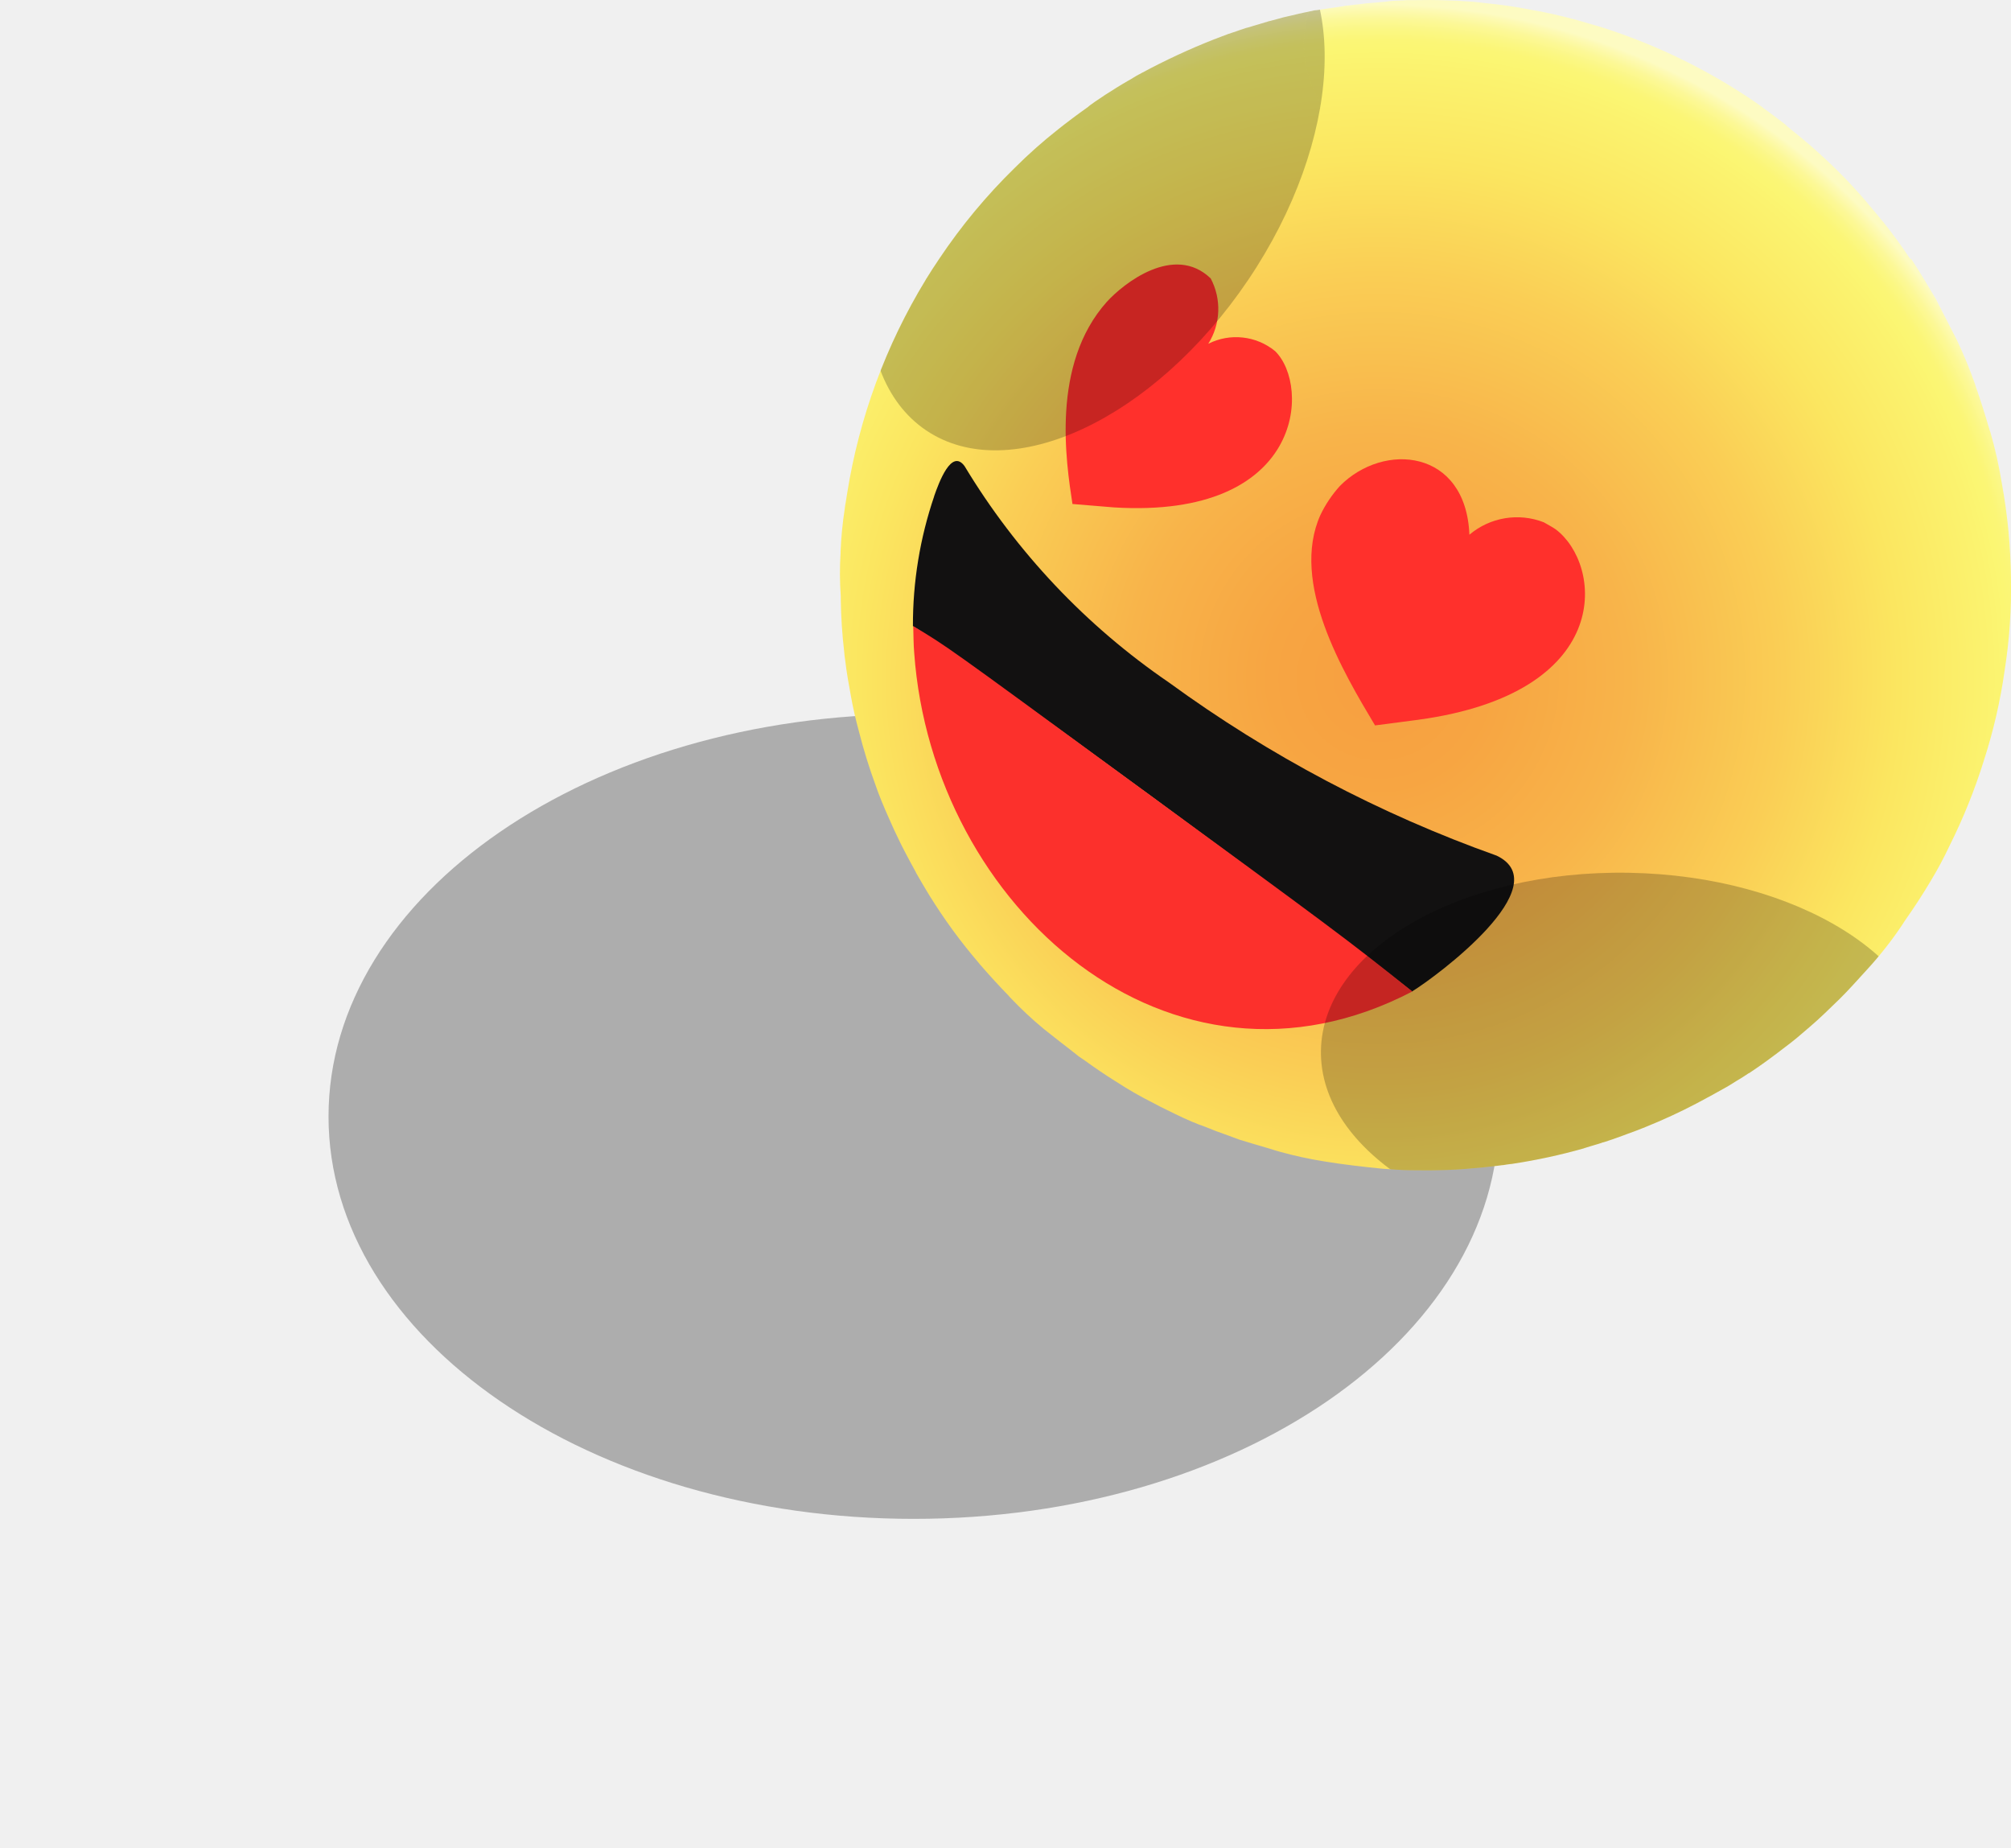
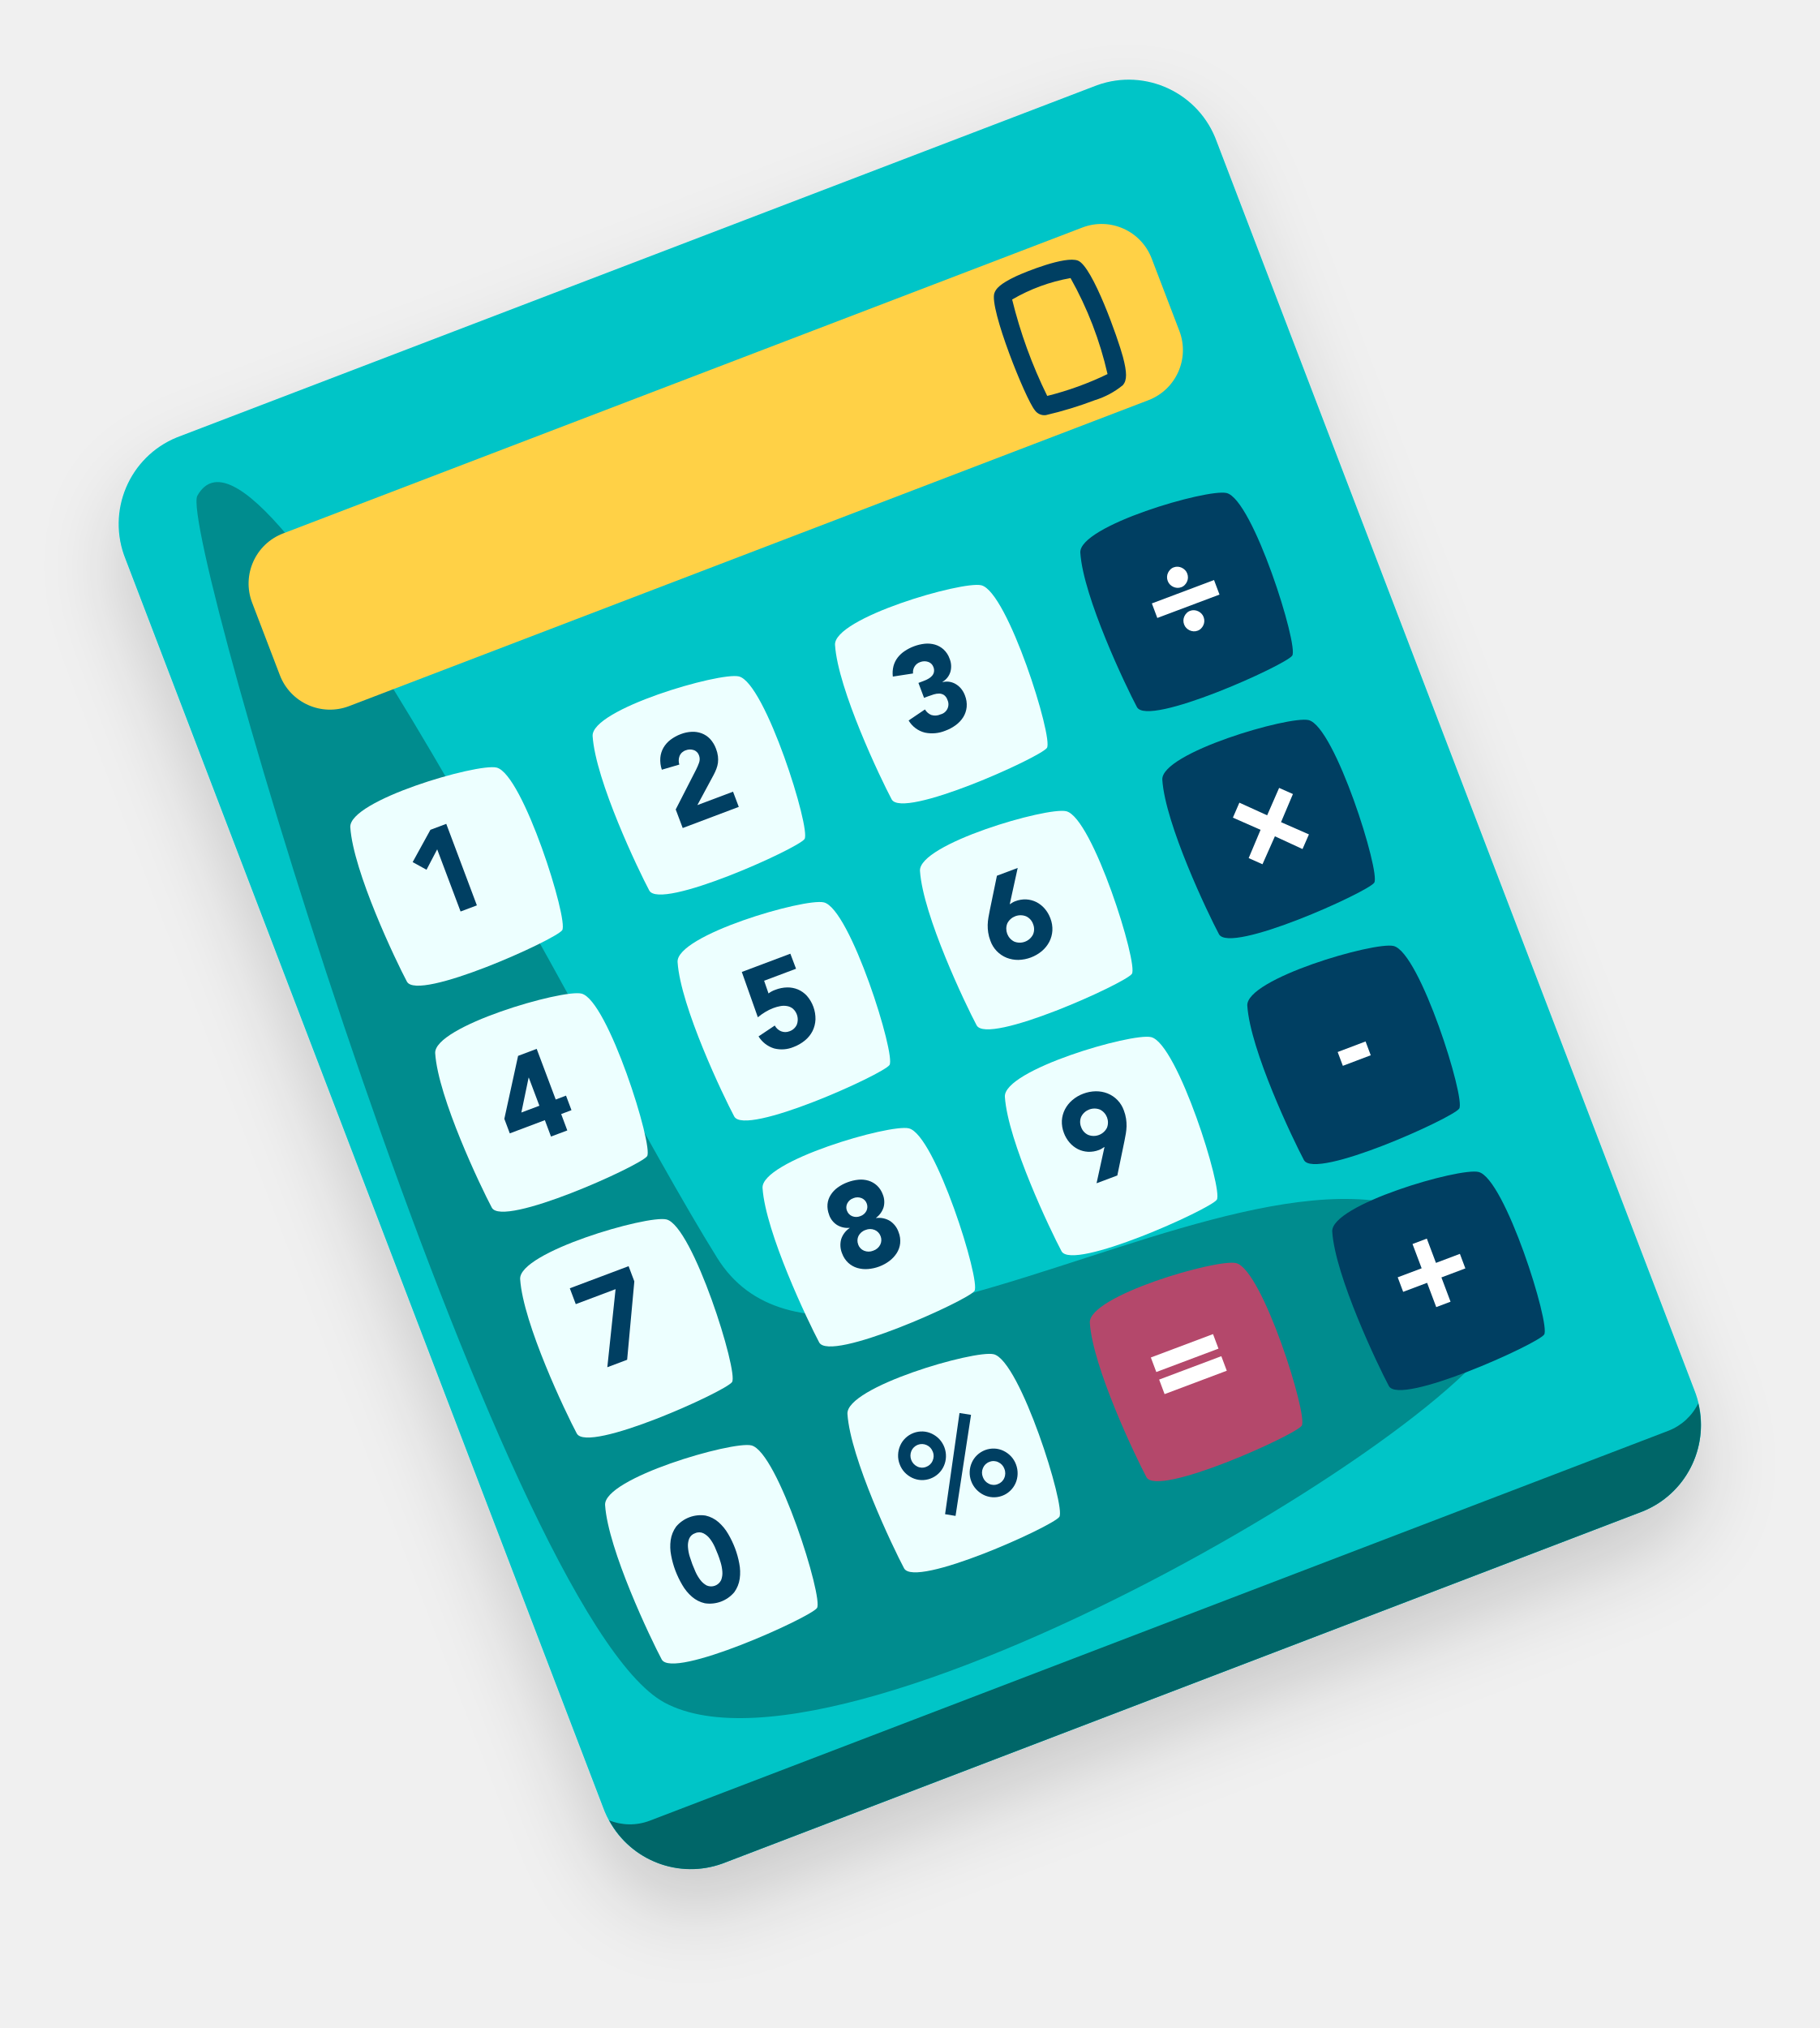
- <svg xmlns="http://www.w3.org/2000/svg" xmlns:xlink="http://www.w3.org/1999/xlink" width="82.478" height="75.758" viewBox="0 0 82.478 75.758">
+ <svg xmlns="http://www.w3.org/2000/svg" width="137.71" height="153.454" viewBox="0 0 137.71 153.454">
  <defs>
-     <radialGradient id="radial-gradient" cx="0.471" cy="0.58" r="0.575" gradientTransform="matrix(-0.999, -0.004, -0.004, 1, 0.933, 0.001)" gradientUnits="objectBoundingBox">
-       <stop offset="0" stop-color="#f79f40" />
-       <stop offset="0.163" stop-color="#f7a542" />
-       <stop offset="0.371" stop-color="#f8b44a" />
-       <stop offset="0.601" stop-color="#face55" />
-       <stop offset="0.771" stop-color="#fbe660" />
-       <stop offset="0.91" stop-color="#fbf36f" />
-       <stop offset="0.932" stop-color="#fbf672" />
-       <stop offset="0.947" stop-color="#fbf676" />
-       <stop offset="0.962" stop-color="#fbf783" />
-       <stop offset="0.978" stop-color="#fcf897" />
-       <stop offset="0.994" stop-color="#fdfab4" />
-       <stop offset="1" stop-color="#fdfbc2" />
-     </radialGradient>
-     <clipPath id="clip-path">
-       <path id="Trazado_116496" data-name="Trazado 116496" d="M52.65,29.84v-.06c0-.11-.03-.77-.15-1.75-.01-.09-.02-.17-.03-.26-.02-.12-.04-.25-.06-.38a23.894,23.894,0,0,0-3.15-8.77c0-.01-.01-.01-.01-.02-.17-.29-.35-.57-.54-.85h0a23.353,23.353,0,0,0-3.06-3.74,20.449,20.449,0,0,0-1.77-1.6c-.39-.32-.78-.62-1.19-.91a.265.265,0,0,1-.06-.05l-.05-.04-.21-.15c-.26-.18-.55-.37-.86-.57h0c-.01-.01-.02-.01-.03-.02-.15-.09-.3-.19-.47-.28-.07-.04-.15-.09-.22-.13s-.12-.07-.19-.11a1.092,1.092,0,0,0-.15-.08,25.413,25.413,0,0,0-2.93-1.4c-.26-.11-.47-.18-.58-.23l-.18-.07-.18-.07c-.01,0-.02-.01-.03-.01l-.04-.01-.3-.1-.04-.01c-.01,0-.03-.01-.04-.01l-.2-.07a2.759,2.759,0,0,0-.27-.08l-.23-.07c-.04-.01-.09-.03-.13-.04-.01,0-.03-.01-.04-.01s-.03-.01-.05-.01a.636.636,0,0,1-.07-.02l-.26-.07-.22-.06c-.07-.02-.14-.03-.21-.05h-.01l-.13-.03-.25-.06-.18-.04a2.049,2.049,0,0,0-.24-.05c-.01,0-.03-.01-.04-.01-.06-.01-.12-.03-.18-.04l-.11-.02-.13-.03h-.02l-.04-.01c-.02,0-.05-.01-.07-.01a1.766,1.766,0,0,1-.2-.04.6.6,0,0,0-.12-.02h0a2.068,2.068,0,0,1-.22-.04l-.19-.03c-.03-.01-.07-.01-.11-.02a.985.985,0,0,0-.17-.02,1,1,0,0,0-.16-.02l-.27-.03-.25-.03c-.03,0-.05-.01-.08-.01h-.02a1.641,1.641,0,0,0-.23-.02l-.34-.03c-.08-.01-.16-.01-.23-.02-.09-.01-.17-.01-.26-.02s-.18-.01-.27-.02A.97.97,0,0,1,29.76,7h-.37c-.48-.01-.96-.01-1.45,0-.11,0-.21,0-.31.01s-.22.01-.32.02c-.07,0-.13.01-.19.01-.16.01-.31.02-.46.04-.05,0-.11.01-.16.01-.22.02-.43.04-.64.07-.1.01-.2.02-.3.04h-.01c-.02,0-.04.01-.06.01q-.24.03-.45.06c-.11.02-.23.04-.34.05-.26.04-.47.08-.61.11-.7.14-1.38.3-2.06.5-.41.11-.77.22-1.21.38a24.021,24.021,0,0,0-5.31,2.61h0c-.17.11-.33.22-.49.33a.265.265,0,0,0-.06.05c-.28.2-.56.4-.84.61a.423.423,0,0,1-.07.05l-.02.02-.02.02c-.01.01-.02.02-.03.02s-.02.01-.03.02c-.08.06-.15.12-.23.18-.15.12-.3.24-.44.36-.08.07-.16.13-.24.2-.16.14-.32.27-.46.4l-.02.02-.02.02c-.03.03-.07.06-.1.09-.75.69-1.21,1.19-1.24,1.22-.23.25-.46.51-.69.77-.16.19-.33.38-.5.59-.01.01-.02.03-.04.04l-.03.03c-.34.42-.69.89-1.08,1.46l-.01.01-.01.01c-.01.01-.01.02-.02.02-.18.26-.36.55-.54.86-.16.26-.32.52-.46.75l-.46.88c-.15.29-.29.56-.42.82a16.758,16.758,0,0,0-.76,1.82h0v.01c-.22.6-.42,1.23-.6,1.84l-.01.02a.037.037,0,0,1-.01.03,17.968,17.968,0,0,0-.5,2.13,23.506,23.506,0,0,0-.17,7.66,22.794,22.794,0,0,0,.82,3.68,23.944,23.944,0,0,0,1.38,3.51,15.311,15.311,0,0,0,.75,1.42c.32.56.68,1.11,1.06,1.66.04.07.09.13.13.2a16,16,0,0,0,1.39,1.8c.34.37.78.88,1.14,1.24s.83.82,1.22,1.15h0c.42.37.6.53.99.83q.72.585,1.47,1.08h.01c.16.11.32.22.49.32.19.12.38.24.55.34.09.05.22.13.36.21a.573.573,0,0,1,.07.04c.15.09.33.18.52.29.04.02.09.05.13.07a22.789,22.789,0,0,0,2.12,1c.18.07.42.17.7.28l.24.09.42.15.3.1.11.03c.01,0,.01,0,.02.01l.16.05a2.759,2.759,0,0,0,.27.08l.26.08c.01,0,.02,0,.02.01a22.1,22.1,0,0,0,2.96.66l.09.01c.08.01.17.03.27.04h.03l.23.03.53.06c.24.03.56.05.79.07s.49.03.74.04h.02c.13.01.25.01.37.01.33.01.77,0,1.1.01s.79-.03,1.13-.05c.72-.06,1.68-.17,2.39-.28a18.747,18.747,0,0,0,1.84-.38c.14-.04.28-.08.43-.12.43-.12.87-.25,1.24-.36l.43-.16c.35-.12.69-.25,1.03-.38l.17-.06c.4-.15.89-.38,1.32-.59.19-.09.37-.18.55-.28a15.71,15.71,0,0,0,1.56-.88c.02-.01.03-.02.05-.03.41-.26.82-.52,1.22-.81.09-.06.18-.12.26-.17l.44-.34c.12-.09.23-.18.35-.27l.66-.52a14.289,14.289,0,0,0,1.37-1.26l.03-.03.07-.07c.35-.35.74-.77,1.2-1.29a.138.138,0,0,0,.03-.04h0a20.958,20.958,0,0,0,2.02-2.71c.01-.01.01-.02.02-.03.19-.3.38-.61.57-.95v-.01h0c.08-.14.16-.29.24-.44.11-.2.22-.41.31-.59l.09-.18c.16-.32.31-.65.47-.99.21-.47.41-.94.56-1.36h0c.26-.7.5-1.44.71-2.23.13-.48.25-.96.33-1.41.1-.48.18-.98.25-1.5.02-.12.03-.23.05-.34.08-.69.14-1.41.16-2.14v-.13C52.68,31.04,52.68,30.45,52.65,29.84Z" transform="translate(-4.654 -6.992)" />
-     </clipPath>
-     <linearGradient id="linear-gradient" x1="-0.166" y1="-323.933" x2="-1.166" y2="-323.933" gradientUnits="objectBoundingBox">
-       <stop offset="0" stop-color="#19b79c" />
-       <stop offset="0.405" stop-color="#1dbb9e" />
-       <stop offset="0.825" stop-color="#2ac8a3" />
-       <stop offset="0.997" stop-color="#31cfa6" />
-     </linearGradient>
-     <linearGradient id="linear-gradient-2" x1="-2.106" y1="-363.238" x2="-3.08" y2="-363.238" xlink:href="#linear-gradient" />
-     <clipPath id="clip-path-2">
-       <path id="Trazado_116504" data-name="Trazado 116504" d="M4.652,29.65v-.06a15.757,15.757,0,0,1,.17-1.74,2.335,2.335,0,0,1,.04-.26c.02-.12.04-.25.06-.38a24.088,24.088,0,0,1,3.22-8.75c0-.01.01-.01.01-.02.18-.29.36-.57.55-.85h0a23.39,23.39,0,0,1,3.09-3.72,20.134,20.134,0,0,1,1.78-1.58q.585-.465,1.2-.9a.265.265,0,0,0,.06-.05l.05-.04.21-.15c.26-.18.55-.37.86-.56h0c.01-.01.02-.01.03-.02.15-.09.31-.19.47-.28a2.53,2.53,0,0,0,.22-.13c.06-.04.12-.07.19-.11.05-.03.1-.05.15-.08a27.308,27.308,0,0,1,2.95-1.37c.26-.1.47-.18.58-.22l.18-.06.18-.06c.01,0,.02-.01.03-.01l.05-.02.3-.1.04-.01c.01,0,.03-.01.04-.01l.2-.06c.08-.02.19-.06.27-.08l.23-.07a.647.647,0,0,0,.13-.04c.01,0,.03-.01.04-.01s.03-.01.05-.01a.637.637,0,0,0,.07-.02l.26-.07.22-.06c.07-.02.14-.03.21-.05h.01l.13-.03c.08-.02.18-.04.25-.06l.18-.04c.08-.02.16-.03.24-.05.01,0,.03-.01.04-.01a1.163,1.163,0,0,0,.18-.04l.11-.01.13-.02h.02l.04-.01c.02,0,.05-.01.07-.01l.2-.03c.04-.01.09-.01.13-.02h0l.22-.03.19-.03a.516.516,0,0,0,.11-.02.985.985,0,0,1,.17-.02c.06-.01.11-.01.16-.02l.27-.03.25-.03c.03,0,.05-.01.08-.01h.02c.07-.01.15-.01.23-.02l.34-.03c.08-.01.16-.01.23-.02a1.569,1.569,0,0,1,.24-.03,2.437,2.437,0,0,1,.27-.01.86.86,0,0,1,.16-.01l.15-.01h.24c.49-.01.97-.01,1.45.01.11,0,.21.01.31.01s.22.01.32.02c.07,0,.13.01.19.01.16.01.31.02.46.04.05.01.11.01.16.02.22.02.43.05.64.07.1.01.2.03.3.04h.01c.02,0,.04.01.06.01.16.02.31.05.45.07l.34.06c.26.05.47.09.6.11.69.14,1.38.31,2.06.52.41.11.76.23,1.21.39a24.178,24.178,0,0,1,5.28,2.65h0c.16.11.33.22.49.34a.265.265,0,0,1,.06.05c.28.2.56.41.83.62a.424.424,0,0,0,.07.05l.02.02.02.02.03.03c.01.01.02.01.02.02.08.06.15.12.22.18.15.12.3.24.44.36.08.07.16.14.24.2.16.14.31.28.46.41l.02.02.02.02c.03.03.07.06.1.09.75.69,1.2,1.2,1.23,1.23.23.25.46.51.68.78.16.19.32.38.49.59.01.01.02.03.04.04l.02.03c.33.42.69.89,1.07,1.47l.04.01.01.01c.01.01.01.02.02.02.17.26.36.56.54.86.16.26.31.53.45.75l.45.88c.15.29.29.56.42.82a18.431,18.431,0,0,1,.75,1.83h0v.01c.21.6.41,1.23.59,1.85l.01.02a.037.037,0,0,0,.01.03,17.59,17.59,0,0,1,.48,2.14,22.71,22.71,0,0,1,.37,3.87,21.465,21.465,0,0,1-.26,3.8,21.96,21.96,0,0,1-.85,3.68,23.286,23.286,0,0,1-1.41,3.5,15.244,15.244,0,0,1-.76,1.42c-.33.56-.69,1.11-1.07,1.65-.04.07-.09.13-.13.2a15.2,15.2,0,0,1-1.41,1.79c-.34.37-.79.88-1.15,1.23s-.84.82-1.22,1.14h0c-.43.37-.6.52-1,.82-.49.38-.98.74-1.48,1.07H41.9c-.16.11-.32.21-.49.31-.19.12-.38.24-.55.33-.09.05-.22.12-.36.2a.574.574,0,0,0-.07.04c-.15.08-.33.18-.52.28-.04.02-.09.05-.13.07a23.108,23.108,0,0,1-2.12.98c-.18.07-.42.17-.71.27l-.24.09-.42.15-.3.1-.11.03c-.01,0-.01,0-.02.01l-.16.05c-.08.02-.19.06-.27.08l-.26.08c-.01,0-.02,0-.02.01a23.962,23.962,0,0,1-2.96.64l-.09.01c-.08.01-.17.02-.27.04H31.8l-.23.03-.53.06c-.24.02-.56.05-.79.07s-.49.03-.74.04h-.02c-.13,0-.25.01-.37.01-.33.01-.77,0-1.1,0s-.79-.04-1.13-.06c-.72-.07-1.68-.18-2.39-.3a16.281,16.281,0,0,1-1.84-.4c-.14-.04-.28-.08-.43-.13-.43-.12-.87-.26-1.24-.37l-.43-.16c-.35-.12-.69-.25-1.03-.39l-.17-.06c-.4-.15-.88-.38-1.32-.6-.19-.09-.37-.18-.55-.28a15.612,15.612,0,0,1-1.55-.89.219.219,0,0,0-.05-.03c-.41-.26-.81-.53-1.21-.82-.09-.06-.17-.12-.25-.17L14,49.97c-.12-.09-.23-.18-.35-.27l-.66-.52a15.233,15.233,0,0,1-1.36-1.27l-.03-.03-.06-.07c-.34-.35-.74-.78-1.19-1.3a.138.138,0,0,1-.03-.04h0a21.889,21.889,0,0,1-2-2.73c-.01-.01-.01-.02-.02-.03-.18-.3-.37-.61-.56-.95v-.01h0c-.08-.14-.16-.29-.24-.44-.11-.21-.22-.41-.31-.59l-.09-.18c-.16-.32-.31-.65-.46-.99-.21-.47-.41-.95-.55-1.36h0a22.441,22.441,0,0,1-.69-2.23c-.13-.48-.24-.96-.32-1.41-.09-.49-.18-.98-.24-1.5-.02-.12-.03-.23-.04-.34a21.166,21.166,0,0,1-.14-2.14v-.13A13.347,13.347,0,0,1,4.652,29.65Z" transform="translate(-4.627 -6.983)" fill="url(#radial-gradient)" />
-     </clipPath>
+     <filter id="Trazado_1241631" x="0" y="0" width="137.71" height="153.454" filterUnits="userSpaceOnUse">
+       <feOffset dy="3" input="SourceAlpha" />
+       <feGaussianBlur stdDeviation="3" result="blur" />
+       <feFlood flood-opacity="0.161" />
+       <feComposite operator="in" in2="blur" />
+       <feComposite in="SourceGraphic" />
+     </filter>
  </defs>
-   <g id="Grupo_157926" data-name="Grupo 157926" transform="translate(13.474)">
-     <ellipse id="Elipse_4737" data-name="Elipse 4737" cx="24" cy="16.5" rx="24" ry="16.5" transform="translate(0 29.284)" fill="#0b0b0b" opacity="0.292" style="mix-blend-mode: multiply;isolation: isolate" />
-     <path id="Trazado_116493" data-name="Trazado 116493" d="M4.652,29.65v-.06a15.757,15.757,0,0,1,.17-1.74,2.335,2.335,0,0,1,.04-.26c.02-.12.04-.25.06-.38a24.088,24.088,0,0,1,3.22-8.75c0-.01.01-.01.01-.02.18-.29.36-.57.55-.85h0a23.39,23.39,0,0,1,3.09-3.72,20.134,20.134,0,0,1,1.78-1.58q.585-.465,1.2-.9a.265.265,0,0,0,.06-.05l.05-.04.21-.15c.26-.18.55-.37.86-.56h0c.01-.01.02-.01.03-.02.15-.09.31-.19.47-.28a2.53,2.53,0,0,0,.22-.13c.06-.04.12-.07.19-.11.05-.03.1-.05.15-.08a27.308,27.308,0,0,1,2.95-1.37c.26-.1.47-.18.58-.22l.18-.06.18-.06c.01,0,.02-.01.03-.01l.05-.02.3-.1.04-.01c.01,0,.03-.01.04-.01l.2-.06c.08-.02.19-.06.27-.08l.23-.07a.647.647,0,0,0,.13-.04c.01,0,.03-.01.04-.01s.03-.01.05-.01a.637.637,0,0,0,.07-.02l.26-.07.22-.06c.07-.02.14-.03.21-.05h.01l.13-.03c.08-.02.18-.04.25-.06l.18-.04c.08-.02.16-.03.24-.05.01,0,.03-.01.04-.01a1.163,1.163,0,0,0,.18-.04l.11-.01.13-.02h.02l.04-.01c.02,0,.05-.01.07-.01l.2-.03c.04-.01.09-.01.13-.02h0l.22-.03.19-.03a.516.516,0,0,0,.11-.02.985.985,0,0,1,.17-.02c.06-.01.11-.01.16-.02l.27-.03.25-.03c.03,0,.05-.01.08-.01h.02c.07-.01.15-.01.23-.02l.34-.03c.08-.01.16-.01.23-.02a1.569,1.569,0,0,1,.24-.03,2.437,2.437,0,0,1,.27-.01.86.86,0,0,1,.16-.01l.15-.01h.24c.49-.01.97-.01,1.45.01.11,0,.21.01.31.01s.22.01.32.02c.07,0,.13.01.19.01.16.01.31.02.46.04.05.01.11.01.16.02.22.02.43.05.64.07.1.01.2.03.3.04h.01c.02,0,.04.01.06.01.16.02.31.05.45.07l.34.06c.26.05.47.09.6.11.69.14,1.38.31,2.06.52.41.11.76.23,1.21.39a24.178,24.178,0,0,1,5.28,2.65h0c.16.11.33.22.49.34a.265.265,0,0,1,.06.05c.28.2.56.41.83.62a.424.424,0,0,0,.07.05l.02.02.02.02.03.03c.01.01.02.01.02.02.08.06.15.12.22.18.15.12.3.24.44.36.08.07.16.14.24.2.16.14.31.28.46.41l.02.02.02.02c.03.03.07.06.1.09.75.69,1.2,1.2,1.23,1.23.23.25.46.51.68.78.16.19.32.38.49.59.01.01.02.03.04.04l.02.03c.33.42.69.89,1.07,1.47l.04.01.01.01c.01.01.01.02.02.02.17.26.36.56.54.86.16.26.31.53.45.75l.45.88c.15.29.29.56.42.82a18.431,18.431,0,0,1,.75,1.83h0v.01c.21.6.41,1.23.59,1.85l.01.02a.037.037,0,0,0,.01.03,17.59,17.59,0,0,1,.48,2.14,22.71,22.71,0,0,1,.37,3.87,21.465,21.465,0,0,1-.26,3.8,21.96,21.96,0,0,1-.85,3.68,23.286,23.286,0,0,1-1.41,3.5,15.244,15.244,0,0,1-.76,1.42c-.33.56-.69,1.11-1.07,1.65-.04.07-.09.13-.13.2a15.2,15.2,0,0,1-1.41,1.79c-.34.37-.79.88-1.15,1.23s-.84.82-1.22,1.14h0c-.43.37-.6.52-1,.82-.49.38-.98.74-1.48,1.07H41.9c-.16.11-.32.21-.49.31-.19.12-.38.24-.55.33-.09.05-.22.12-.36.2a.574.574,0,0,0-.07.04c-.15.08-.33.18-.52.28-.04.02-.09.05-.13.07a23.108,23.108,0,0,1-2.12.98c-.18.07-.42.17-.71.27l-.24.09-.42.15-.3.1-.11.03c-.01,0-.01,0-.02.01l-.16.05c-.08.02-.19.06-.27.08l-.26.08c-.01,0-.02,0-.02.01a23.962,23.962,0,0,1-2.96.64l-.09.01c-.08.01-.17.02-.27.04H31.8l-.23.03-.53.06c-.24.02-.56.05-.79.07s-.49.03-.74.04h-.02c-.13,0-.25.01-.37.01-.33.01-.77,0-1.1,0s-.79-.04-1.13-.06c-.72-.07-1.68-.18-2.39-.3a16.281,16.281,0,0,1-1.84-.4c-.14-.04-.28-.08-.43-.13-.43-.12-.87-.26-1.24-.37l-.43-.16c-.35-.12-.69-.25-1.03-.39l-.17-.06c-.4-.15-.88-.38-1.32-.6-.19-.09-.37-.18-.55-.28a15.612,15.612,0,0,1-1.55-.89.219.219,0,0,0-.05-.03c-.41-.26-.81-.53-1.21-.82-.09-.06-.17-.12-.25-.17L14,49.97c-.12-.09-.23-.18-.35-.27l-.66-.52a15.233,15.233,0,0,1-1.36-1.27l-.03-.03-.06-.07c-.34-.35-.74-.78-1.19-1.3a.138.138,0,0,1-.03-.04h0a21.889,21.889,0,0,1-2-2.73c-.01-.01-.01-.02-.02-.03-.18-.3-.37-.61-.56-.95v-.01h0c-.08-.14-.16-.29-.24-.44-.11-.21-.22-.41-.31-.59l-.09-.18c-.16-.32-.31-.65-.46-.99-.21-.47-.41-.95-.55-1.36h0a22.441,22.441,0,0,1-.69-2.23c-.13-.48-.24-.96-.32-1.41-.09-.49-.18-.98-.24-1.5-.02-.12-.03-.23-.04-.34a21.166,21.166,0,0,1-.14-2.14v-.13A13.347,13.347,0,0,1,4.652,29.65Z" transform="translate(16.349 -6.983)" fill="url(#radial-gradient)" />
-     <g id="Grupo_86225" data-name="Grupo 86225" transform="translate(20.955 0.009)" clip-path="url(#clip-path)">
-       <path id="Trazado_116494" data-name="Trazado 116494" d="M50.67,21.64a4.37,4.37,0,0,1,.18-.46C50.8,21.33,50.74,21.48,50.67,21.64Z" transform="translate(-48.844 -6.992)" fill="url(#linear-gradient)" />
-       <path id="Trazado_116495" data-name="Trazado 116495" d="M4.7,34.92c.03-.14.05-.28.08-.41C4.75,34.65,4.73,34.79,4.7,34.92Z" transform="translate(43.196 -6.992)" fill="url(#linear-gradient-2)" />
+   <g id="Grupo_1200748" data-name="Grupo 1200748" transform="translate(10071.913 14175.448)">
+     <g transform="matrix(1, 0, 0, 1, -10071.91, -14175.45)" filter="url(#Trazado_1241631)">
+       <path id="Trazado_1241631-2" data-name="Trazado 1241631" d="M1876.555,798.565,1806.9,825.218a7.081,7.081,0,0,0-3.88,9.223l36.129,94.42a7.079,7.079,0,0,0,9.046,4.276l69.658-26.653a7.08,7.08,0,0,0,3.88-9.223l-36.129-94.42A7.079,7.079,0,0,0,1876.555,798.565Z" transform="translate(-1793.52 -792.12)" fill="#00c5c7" />
    </g>
-     <path id="Trazado_116497" data-name="Trazado 116497" d="M25.873,27.33A16.375,16.375,0,0,0,25,32.66c2.26,1.39,16.97,12.2,20.47,14.98,1.03-.63,6.02-4.35,3.47-5.57a52.925,52.925,0,0,1-13.44-7.1,28.664,28.664,0,0,1-8.38-8.87c-.54-.75-1.06.69-1.25,1.23" transform="translate(-1.032 -6.983)" fill="#121111" />
-     <path id="Trazado_116499" data-name="Trazado 116499" d="M29.22,33.76c.75,10.43,10.52,19.05,20.43,13.88-2.65-2.12-3.33-2.62-11.66-8.71-7.45-5.46-7.45-5.46-8.81-6.27.01.33.01.77.04,1.1" transform="translate(-5.199 -6.983)" fill="#fc302c" />
-     <g id="Grupo_86231" data-name="Grupo 86231" transform="translate(40.307 18.833)">
-       <path id="Trazado_116501" data-name="Trazado 116501" d="M22.473,28.1c-1.25,2.78.93,6.44,2.24,8.63.65-.09,1.52-.19,2.17-.29,7.67-1.22,7.14-6.32,5.24-7.75-.14-.1-.34-.2-.49-.29a3.024,3.024,0,0,0-3.05.51c-.14-3.51-3.51-3.82-5.31-2a4.969,4.969,0,0,0-.8,1.19" transform="translate(-22.099 -25.816)" fill="#ff302c" />
+     <path id="Trazado_1241632" data-name="Trazado 1241632" d="M1816.52,871.5c-1.492,2.675,22.979,84.628,35.349,91.315,14.077,7.605,66.141-23.809,63.73-30.112-8.806-23.017-49.649,12.653-59.736-3.531S1821.45,862.656,1816.52,871.5Z" transform="translate(-11873.497 -15009.436)" fill="#008c8e" />
+     <path id="Trazado_1241633" data-name="Trazado 1241633" d="M1973,1035.934a7.02,7.02,0,0,1-4.2,8.161l-69.658,26.653a7.016,7.016,0,0,1-8.574-3.274,4.209,4.209,0,0,0,3.076.029l77.082-29.5a4.213,4.213,0,0,0,2.271-2.077Z" transform="translate(-11916.384 -15105.184)" fill="#006668" />
+     <path id="Trazado_1241634" data-name="Trazado 1241634" d="M4.057,0H68.833A4.059,4.059,0,0,1,72.89,4.057V9.931a4.059,4.059,0,0,1-4.057,4.057H4.057A4.059,4.059,0,0,1,0,9.931V4.057A4.059,4.059,0,0,1,4.057,0Z" transform="translate(-10054.281 -14133.633) rotate(-20.94)" fill="#ffd146" />
+     <g id="Grupo_1200510" data-name="Grupo 1200510" transform="translate(-10045.403 -14131.19)">
+       <g id="Grupo_1200509" data-name="Grupo 1200509">
+         <path id="Trazado_1241635" data-name="Trazado 1241635" d="M1844.078,926.216c-.13-2.031,9.627-4.866,11.073-4.517,1.993.484,5.473,11.587,4.963,12.307s-10.929,5.431-11.751,3.889S1844.3,929.566,1844.078,926.216Z" transform="translate(-1844.077 -907.876)" fill="#edffff" />
+         <path id="Trazado_1241636" data-name="Trazado 1241636" d="M1887.608,909.846c-.13-2.031,9.627-4.866,11.072-4.517,1.993.485,5.473,11.587,4.964,12.307s-10.929,5.431-11.751,3.889S1887.828,913.2,1887.608,909.846Z" transform="translate(-1869.267 -898.403)" fill="#edffff" />
+         <path id="Trazado_1241637" data-name="Trazado 1241637" d="M1931.148,893.476c-.131-2.031,9.627-4.866,11.073-4.517,1.993.484,5.473,11.586,4.963,12.307s-10.929,5.431-11.751,3.889S1931.367,896.826,1931.148,893.476Z" transform="translate(-1894.462 -888.93)" fill="#edffff" />
+         <path id="Trazado_1241638" data-name="Trazado 1241638" d="M1859.328,966.8c-.131-2.031,9.628-4.866,11.073-4.517,1.993.484,5.473,11.587,4.963,12.307s-10.929,5.431-11.751,3.889S1859.547,970.146,1859.328,966.8Z" transform="translate(-1852.902 -931.358)" fill="#edffff" />
+         <path id="Trazado_1241639" data-name="Trazado 1241639" d="M1902.868,950.426c-.131-2.031,9.627-4.866,11.073-4.517,1.993.485,5.473,11.587,4.963,12.307s-10.929,5.431-11.751,3.889S1903.087,953.776,1902.868,950.426Z" transform="translate(-1878.097 -921.885)" fill="#edffff" />
+         <path id="Trazado_1241640" data-name="Trazado 1241640" d="M1946.408,934.056c-.131-2.031,9.627-4.867,11.073-4.517,1.993.485,5.473,11.587,4.963,12.307s-10.929,5.431-11.751,3.889S1946.627,937.406,1946.408,934.056Z" transform="translate(-1903.292 -912.412)" fill="#edffff" />
+         <path id="Trazado_1241641" data-name="Trazado 1241641" d="M1874.588,1007.366c-.13-2.031,9.627-4.866,11.073-4.517,1.993.485,5.473,11.587,4.963,12.307s-10.929,5.431-11.751,3.889S1874.807,1010.716,1874.588,1007.366Z" transform="translate(-1861.732 -954.835)" fill="#edffff" />
+         <path id="Trazado_1241642" data-name="Trazado 1241642" d="M1918.128,991c-.131-2.031,9.627-4.866,11.073-4.517,1.993.485,5.473,11.587,4.963,12.307s-10.929,5.431-11.751,3.889-4.066-8.33-4.285-11.679Z" transform="translate(-1886.927 -945.362)" fill="#edffff" />
+         <path id="Trazado_1241643" data-name="Trazado 1241643" d="M1961.658,974.626c-.131-2.031,9.627-4.866,11.073-4.517,1.993.484,5.473,11.587,4.963,12.307s-10.929,5.431-11.751,3.889-4.066-8.33-4.285-11.679Z" transform="translate(-1912.117 -935.889)" fill="#edffff" />
+         <path id="Trazado_1241644" data-name="Trazado 1241644" d="M1889.848,1047.946c-.131-2.031,9.627-4.866,11.072-4.517,1.993.485,5.473,11.587,4.963,12.307s-10.929,5.431-11.751,3.889S1890.067,1051.3,1889.848,1047.946Z" transform="translate(-1870.563 -978.317)" fill="#edffff" />
+       </g>
+       <path id="Trazado_1241645" data-name="Trazado 1241645" d="M1933.378,1031.576c-.131-2.031,9.627-4.866,11.073-4.517,1.993.484,5.473,11.587,4.963,12.307s-10.929,5.431-11.751,3.889S1933.6,1034.926,1933.378,1031.576Z" transform="translate(-1895.752 -968.844)" fill="#edffff" />
    </g>
-     <g id="Grupo_86232" data-name="Grupo 86232" transform="translate(30.232 10.846)">
-       <path id="Trazado_116503" data-name="Trazado 116503" d="M35.806,19.36c-2.3,2.57-1.67,6.58-1.41,8.29.51.04,1.19.1,1.7.14,7.78.48,8.08-4.98,6.61-6.41a2.529,2.529,0,0,0-2.74-.3,2.679,2.679,0,0,0,.1-2.68c-1.5-1.44-3.58.21-4.26.96" transform="translate(-34.117 -17.829)" fill="#ff302c" />
+     <path id="Trazado_1241646" data-name="Trazado 1241646" d="M1976.918,1015.206c-.131-2.031,9.627-4.866,11.072-4.517,1.993.485,5.473,11.587,4.963,12.307s-10.929,5.431-11.751,3.889S1977.137,1018.556,1976.918,1015.206Z" transform="translate(-11966.352 -15090.561)" fill="#b4486b" />
+     <g id="Grupo_1200511" data-name="Grupo 1200511" transform="translate(-9990.154 -14138.171)">
+       <path id="Trazado_1241647" data-name="Trazado 1241647" d="M1975.208,876.906c-.131-2.031,9.627-4.866,11.072-4.517,1.993.484,5.473,11.587,4.964,12.307s-10.929,5.431-11.751,3.889S1975.427,880.256,1975.208,876.906Z" transform="translate(-1975.207 -872.36)" fill="#003f62" />
+       <path id="Trazado_1241648" data-name="Trazado 1241648" d="M1989.938,917.686c-.131-2.031,9.627-4.866,11.073-4.517,1.993.485,5.473,11.587,4.963,12.307s-10.929,5.431-11.751,3.889S1990.157,921.036,1989.938,917.686Z" transform="translate(-1983.731 -895.958)" fill="#003f62" />
+       <path id="Trazado_1241649" data-name="Trazado 1241649" d="M2005.2,958.256c-.13-2.031,9.627-4.866,11.073-4.517,1.993.485,5.473,11.587,4.963,12.307s-10.929,5.431-11.751,3.889-4.066-8.33-4.285-11.679Z" transform="translate(-1992.561 -919.435)" fill="#003f62" />
+       <path id="Trazado_1241650" data-name="Trazado 1241650" d="M2020.458,998.836c-.131-2.031,9.627-4.866,11.073-4.517,1.993.485,5.473,11.587,4.963,12.307s-10.929,5.431-11.751,3.889S2020.677,1002.186,2020.458,998.836Z" transform="translate(-2001.391 -942.917)" fill="#003f62" />
    </g>
-     <g id="Enmascarar_grupo_59" data-name="Enmascarar grupo 59" transform="translate(20.976 0)" clip-path="url(#clip-path-2)">
-       <g id="Grupo_86233" data-name="Grupo 86233" transform="translate(-2.683 -7.272)" opacity="0.561" style="mix-blend-mode: multiply;isolation: isolate">
-         <g id="Grupo_86230" data-name="Grupo 86230" transform="translate(0)">
-           <ellipse id="Elipse_4734" data-name="Elipse 4734" cx="12.5" cy="7.5" rx="12.5" ry="7.5" transform="translate(21.707 1.557)" fill="#fff" opacity="0.743" />
-           <ellipse id="Elipse_4735" data-name="Elipse 4735" cx="12.5" cy="7.5" rx="12.5" ry="7.5" transform="translate(26.415 8.388) rotate(124)" opacity="0.387" />
-           <ellipse id="Elipse_4736" data-name="Elipse 4736" cx="12.5" cy="7.5" rx="12.5" ry="7.5" transform="matrix(-1, -0.017, 0.017, -1, 47.282, 58.274)" opacity="0.387" />
-         </g>
-       </g>
-     </g>
+     <path id="Trazado_1241651" data-name="Trazado 1241651" d="M1988.06,888.434l4.706-1.769.413,1.1-4.706,1.77Zm2.439,1.589a.834.834,0,0,1-.051-.316.778.778,0,0,1,.072-.295.823.823,0,0,1,.173-.249.669.669,0,0,1,.265-.169.723.723,0,0,1,.312-.046.823.823,0,0,1,.291.076.838.838,0,0,1,.249.177.714.714,0,0,1,.169.27.835.835,0,0,1,.051.316.778.778,0,0,1-.072.295.829.829,0,0,1-.173.249.67.67,0,0,1-.266.168.72.72,0,0,1-.312.046.825.825,0,0,1-.291-.076.844.844,0,0,1-.249-.177A.713.713,0,0,1,1990.5,890.022Zm-1.239-3.291a.824.824,0,0,1-.051-.316.775.775,0,0,1,.072-.295.827.827,0,0,1,.173-.249.667.667,0,0,1,.265-.169.723.723,0,0,1,.312-.046.822.822,0,0,1,.291.076.838.838,0,0,1,.249.177.714.714,0,0,1,.169.27.825.825,0,0,1,.051.316.776.776,0,0,1-.072.295.826.826,0,0,1-.173.249.668.668,0,0,1-.266.169.72.72,0,0,1-.312.046.822.822,0,0,1-.291-.076.834.834,0,0,1-.249-.177A.717.717,0,0,1,1989.261,886.732Z" transform="translate(-11972.799 -15018.223)" fill="#fff" />
+     <path id="Trazado_1241652" data-name="Trazado 1241652" d="M2003.123,926.511l2.094.952.906-2.073,1.045.463-.9,2.128,2.111.927-.485,1.108-2.09-.965-.94,2.115-1.045-.464.9-2.14-2.094-.923.489-1.129Z" transform="translate(-11981.23 -15041.219)" fill="#fff" />
+     <path id="Trazado_1241653" data-name="Trazado 1241653" d="M2023.943,971.965l-2.111.8-.392-1.045,2.111-.8Z" transform="translate(-11992.116 -15067.564)" fill="#fff" />
+     <path id="Trazado_1241654" data-name="Trazado 1241654" d="M2032.22,1009.258l1.812-.682-.691-1.837,1.083-.409.691,1.837,1.812-.683.413,1.1-1.812.683.691,1.837-1.083.409-.691-1.837-1.812.682Z" transform="translate(-11998.353 -15088.056)" fill="#fff" />
+     <path id="Trazado_1241655" data-name="Trazado 1241655" d="M1988.508,1026.922l4.706-1.77.413,1.1-4.707,1.77Zm-.628-1.672,4.706-1.77.413,1.1-4.706,1.77Z" transform="translate(-11972.695 -15097.98)" fill="#fff" />
+     <path id="Trazado_1241656" data-name="Trazado 1241656" d="M1857.138,933.766l-.809,1.546-1.049-.577,1.344-2.444,1.2-.451,2.317,6.168-1.234.464-1.769-4.7Z" transform="translate(-11895.963 -15044.949)" fill="#003f62" />
+     <path id="Trazado_1241657" data-name="Trazado 1241657" d="M1900.912,921.2l1.555-3.038a4.429,4.429,0,0,0,.219-.51.791.791,0,0,0,0-.556.637.637,0,0,0-.409-.409.863.863,0,0,0-.59.017.75.75,0,0,0-.476.438.99.99,0,0,0-.017.645l-1.323.388a2.259,2.259,0,0,1-.114-.906,1.841,1.841,0,0,1,.236-.759,2.055,2.055,0,0,1,.531-.6,3.107,3.107,0,0,1,.784-.43,2.607,2.607,0,0,1,.817-.173,1.888,1.888,0,0,1,.758.114,1.734,1.734,0,0,1,.636.421,2.234,2.234,0,0,1,.455.754,2.328,2.328,0,0,1,.143.56,2.169,2.169,0,0,1,0,.5,2.062,2.062,0,0,1-.118.455,4.089,4.089,0,0,1-.2.442l-1.239,2.3,2.7-1.015.434,1.15-4.243,1.6-.522-1.386Z" transform="translate(-11921.695 -15035.381)" fill="#003f62" />
+     <path id="Trazado_1241658" data-name="Trazado 1241658" d="M1943.438,902.446l.422-.16a2.111,2.111,0,0,0,.341-.16,1.011,1.011,0,0,0,.274-.219.6.6,0,0,0,.147-.295.671.671,0,0,0-.046-.383.626.626,0,0,0-.392-.379.887.887,0,0,0-.607.017.787.787,0,0,0-.434.354.824.824,0,0,0-.105.506l-1.529.236a2.157,2.157,0,0,1,.051-.8,1.861,1.861,0,0,1,.316-.641,2.227,2.227,0,0,1,.535-.493,3.345,3.345,0,0,1,.7-.358,3.311,3.311,0,0,1,.813-.194,2.055,2.055,0,0,1,.775.067,1.678,1.678,0,0,1,.653.367,1.733,1.733,0,0,1,.455.7,1.528,1.528,0,0,1,.063.982,1.31,1.31,0,0,1-.594.763l.009.025a1.273,1.273,0,0,1,.548-.017,1.341,1.341,0,0,1,.476.19,1.518,1.518,0,0,1,.388.35,1.758,1.758,0,0,1,.27.485,1.93,1.93,0,0,1,.131.876,1.819,1.819,0,0,1-.253.758,2.19,2.19,0,0,1-.565.607,3.124,3.124,0,0,1-.8.43,2.654,2.654,0,0,1-1.546.143,1.985,1.985,0,0,1-1.23-.919l1.235-.834a1.019,1.019,0,0,0,.476.417.965.965,0,0,0,.7-.042.785.785,0,0,0,.527-1.1.737.737,0,0,0-.261-.367.715.715,0,0,0-.358-.11,1.375,1.375,0,0,0-.417.063c-.148.046-.291.093-.434.148l-.3.114-.426-1.133Z" transform="translate(-11945.852 -15026.216)" fill="#003f62" />
+     <path id="Trazado_1241659" data-name="Trazado 1241659" d="M1874.817,977.653l-2.654,1-.413-1.1,1.041-4.765,1.407-.531,1.441,3.834.779-.295.413,1.1-.779.295.463,1.239-1.234.463-.463-1.239Zm-1.214-3.219-.017.008-.548,2.633,1.365-.514-.8-2.123Z" transform="translate(-11905.494 -15068.341)" fill="#003f62" />
+     <path id="Trazado_1241660" data-name="Trazado 1241660" d="M1918.51,956.3l-2.414.906.333.961a1.837,1.837,0,0,1,.514-.274,2.625,2.625,0,0,1,.9-.181,2.032,2.032,0,0,1,.817.156,1.963,1.963,0,0,1,.674.48,2.632,2.632,0,0,1,.649,1.791,2.188,2.188,0,0,1-.223.876,2.223,2.223,0,0,1-.573.708,3.015,3.015,0,0,1-.868.5,2.33,2.33,0,0,1-1.47.105,2.123,2.123,0,0,1-1.176-.91l1.23-.822a.949.949,0,0,0,.476.434.852.852,0,0,0,.636,0,.937.937,0,0,0,.56-.51,1.1,1.1,0,0,0-.312-1.209.964.964,0,0,0-.442-.19,1.386,1.386,0,0,0-.51.008,3,3,0,0,0-.514.143,3.616,3.616,0,0,0-.615.3,4.46,4.46,0,0,0-.56.4l-1.214-3.43,3.674-1.382.434,1.15Z" transform="translate(-11930.18 -15058.444)" fill="#003f62" />
+     <path id="Trazado_1241661" data-name="Trazado 1241661" d="M1960.254,942.514c.063-.042.127-.084.19-.122a1.147,1.147,0,0,1,.207-.1,2.053,2.053,0,0,1,.838-.139,1.952,1.952,0,0,1,.763.2,2.114,2.114,0,0,1,.628.493,2.388,2.388,0,0,1,.434.737,2.239,2.239,0,0,1,.152.931,2.151,2.151,0,0,1-.232.847,2.339,2.339,0,0,1-.561.7,2.886,2.886,0,0,1-1.782.67,2.349,2.349,0,0,1-.88-.16,2.151,2.151,0,0,1-1.235-1.285,2.987,2.987,0,0,1-.168-.628,3.381,3.381,0,0,1-.038-.577,4,4,0,0,1,.055-.552c.034-.181.068-.371.105-.56l.539-2.608,1.572-.59-.6,2.739Zm1.753,1.508a1.011,1.011,0,0,0-.531-.59,1.128,1.128,0,0,0-1.42.531,1.092,1.092,0,0,0,.522,1.382,1.128,1.128,0,0,0,1.42-.531A1.012,1.012,0,0,0,1962.007,944.023Z" transform="translate(-11955.733 -15049.545)" fill="#003f62" />
+     <path id="Trazado_1241662" data-name="Trazado 1241662" d="M1886.955,1013.024l-3,1.129-.451-1.2,4.449-1.673.434,1.15-.544,5.932-1.5.565.624-5.9Z" transform="translate(-11912.293 -15090.92)" fill="#003f62" />
+     <path id="Trazado_1241663" data-name="Trazado 1241663" d="M1929.912,998.394a1.8,1.8,0,0,1-.122-.8,1.557,1.557,0,0,1,.24-.7,2.005,2.005,0,0,1,.527-.56,3.026,3.026,0,0,1,.75-.4,3.192,3.192,0,0,1,.83-.194,1.973,1.973,0,0,1,.763.076,1.667,1.667,0,0,1,.636.367,1.716,1.716,0,0,1,.442.683,1.5,1.5,0,0,1,.055.965,1.572,1.572,0,0,1-.569.792l.008.017a1.618,1.618,0,0,1,1.045.219,1.656,1.656,0,0,1,.653.851,1.8,1.8,0,0,1,.118.851,1.719,1.719,0,0,1-.261.737,2.32,2.32,0,0,1-.556.594,3.106,3.106,0,0,1-1.614.607,2.226,2.226,0,0,1-.809-.08,1.772,1.772,0,0,1-.682-.383,1.822,1.822,0,0,1-.472-.716,1.668,1.668,0,0,1-.072-1.07,1.6,1.6,0,0,1,.641-.851l-.009-.017a1.541,1.541,0,0,1-.948-.219,1.484,1.484,0,0,1-.594-.758Zm2.2,2.254a.791.791,0,0,0,.438.463.906.906,0,0,0,.7,0,.916.916,0,0,0,.535-.459.8.8,0,0,0,.025-.636.814.814,0,0,0-.443-.472.9.9,0,0,0-.7,0,.916.916,0,0,0-.535.459A.8.8,0,0,0,1932.116,1000.648Zm-.847-2.558a.7.7,0,0,0,.388.409.817.817,0,0,0,.615,0,.8.8,0,0,0,.468-.4.7.7,0,0,0,.021-.565.685.685,0,0,0-.388-.4.817.817,0,0,0-.615,0,.8.8,0,0,0-.468.4.676.676,0,0,0-.025.556Z" transform="translate(-11939.076 -15081.923)" fill="#003f62" />
+     <path id="Trazado_1241664" data-name="Trazado 1241664" d="M1975.106,984.082c-.063.042-.126.084-.19.122a1.168,1.168,0,0,1-.206.1,2.055,2.055,0,0,1-.839.139,1.953,1.953,0,0,1-.763-.2,2.111,2.111,0,0,1-.628-.493,2.382,2.382,0,0,1-.434-.737,2.306,2.306,0,0,1-.152-.931,2.151,2.151,0,0,1,.232-.847,2.318,2.318,0,0,1,.556-.7,2.721,2.721,0,0,1,.834-.489,2.8,2.8,0,0,1,.948-.181,2.359,2.359,0,0,1,.885.16,2.151,2.151,0,0,1,1.235,1.285,2.97,2.97,0,0,1,.168.628,3.417,3.417,0,0,1,.038.577,4.058,4.058,0,0,1-.055.552c-.034.181-.067.371-.105.56l-.539,2.608-1.572.59.6-2.739Zm-1.753-1.508a1.011,1.011,0,0,0,.531.59,1.128,1.128,0,0,0,1.42-.531,1.092,1.092,0,0,0-.523-1.382,1.127,1.127,0,0,0-1.42.531A1.011,1.011,0,0,0,1973.353,982.573Z" transform="translate(-11963.443 -15072.738)" fill="#003f62" />
+     <path id="Trazado_1241665" data-name="Trazado 1241665" d="M1901.938,1060.175a6.782,6.782,0,0,1-.32-1.15,3.473,3.473,0,0,1-.034-1.159,2.3,2.3,0,0,1,.409-1.015,2.431,2.431,0,0,1,2.233-.839,2.228,2.228,0,0,1,.973.493,3.532,3.532,0,0,1,.737.9,7.219,7.219,0,0,1,.518,1.079,6.816,6.816,0,0,1,.32,1.15,3.473,3.473,0,0,1,.034,1.159,2.3,2.3,0,0,1-.409,1.015,2.431,2.431,0,0,1-2.233.839,2.225,2.225,0,0,1-.973-.493,3.448,3.448,0,0,1-.737-.9A7.212,7.212,0,0,1,1901.938,1060.175Zm1.285-.48c.063.164.143.354.24.577a3.156,3.156,0,0,0,.362.611,1.486,1.486,0,0,0,.489.421.84.84,0,0,0,1.087-.409,1.452,1.452,0,0,0,.093-.64,3.1,3.1,0,0,0-.131-.7c-.072-.232-.135-.43-.2-.59s-.143-.354-.24-.577a3.159,3.159,0,0,0-.362-.611,1.456,1.456,0,0,0-.493-.421.729.729,0,0,0-.624-.013.737.737,0,0,0-.464.421,1.451,1.451,0,0,0-.088.64,3.12,3.12,0,0,0,.13.7C1903.1,1059.337,1903.164,1059.534,1903.223,1059.695Z" transform="translate(-11922.738 -15116.78)" fill="#003f62" />
+     <path id="Trazado_1241666" data-name="Trazado 1241666" d="M1942.6,1041.522a1.785,1.785,0,0,1-.118-.72,1.866,1.866,0,0,1,.156-.683,1.771,1.771,0,0,1,.4-.573,1.807,1.807,0,0,1,1.323-.5,1.752,1.752,0,0,1,.674.169,1.928,1.928,0,0,1,.569.413,1.872,1.872,0,0,1,.5,1.34,1.837,1.837,0,0,1-.156.683,1.774,1.774,0,0,1-.4.573,1.806,1.806,0,0,1-1.323.5,1.749,1.749,0,0,1-.674-.168,1.93,1.93,0,0,1-.569-.413A1.8,1.8,0,0,1,1942.6,1041.522Zm2.507-.944a.868.868,0,0,0-.459-.5.867.867,0,0,0-1.159.438.918.918,0,0,0,.446,1.184.809.809,0,0,0,.67.025.828.828,0,0,0,.489-.463A.871.871,0,0,0,1945.112,1040.578Zm2.018-2.928.876.139-1.171,7.647-.792-.13,1.091-7.656Zm.893,5.165a1.778,1.778,0,0,1-.118-.72,1.839,1.839,0,0,1,.156-.682,1.776,1.776,0,0,1,.4-.573,1.808,1.808,0,0,1,1.323-.5,1.746,1.746,0,0,1,.674.169,1.927,1.927,0,0,1,.569.413,1.8,1.8,0,0,1,.383.619,1.884,1.884,0,0,1,.122.725,1.856,1.856,0,0,1-.152.687,1.77,1.77,0,0,1-.4.573,1.782,1.782,0,0,1-2,.329,1.943,1.943,0,0,1-.569-.417,1.834,1.834,0,0,1-.388-.624Zm2.507-.944a.87.87,0,0,0-.459-.5.808.808,0,0,0-.67-.025.829.829,0,0,0-.489.463.871.871,0,0,0-.012.682.885.885,0,0,0,.463.514.808.808,0,0,0,.67.025.828.828,0,0,0,.489-.463.874.874,0,0,0,.009-.691Z" transform="translate(-11946.426 -15106.179)" fill="#003f62" />
+     <path id="Trazado_1241667" data-name="Trazado 1241667" d="M1967.333,841.157a28.719,28.719,0,0,1-3.712,1.133.878.878,0,0,1-.839-.371c-.7-.839-3.468-7.727-3.059-8.865.114-.316.392-.687,1.651-1.277.691-.32,3.687-1.542,4.664-1.18,1.117.417,3.063,5.97,3.413,7.293.312,1.184.312,1.757,0,2.128a6.176,6.176,0,0,1-2.128,1.142Zm-3.607-.32a23.506,23.506,0,0,0,4.559-1.652,27.049,27.049,0,0,0-2.8-7.264,13.366,13.366,0,0,0-4.42,1.622,35.816,35.816,0,0,0,2.654,7.293Zm-.329.072Zm2.208-8.983ZM1961,833.62Zm4.42-1.782Zm-4.348,1.58" transform="translate(-11956.378 -14986.328)" fill="#003f62" />
  </g>
</svg>
